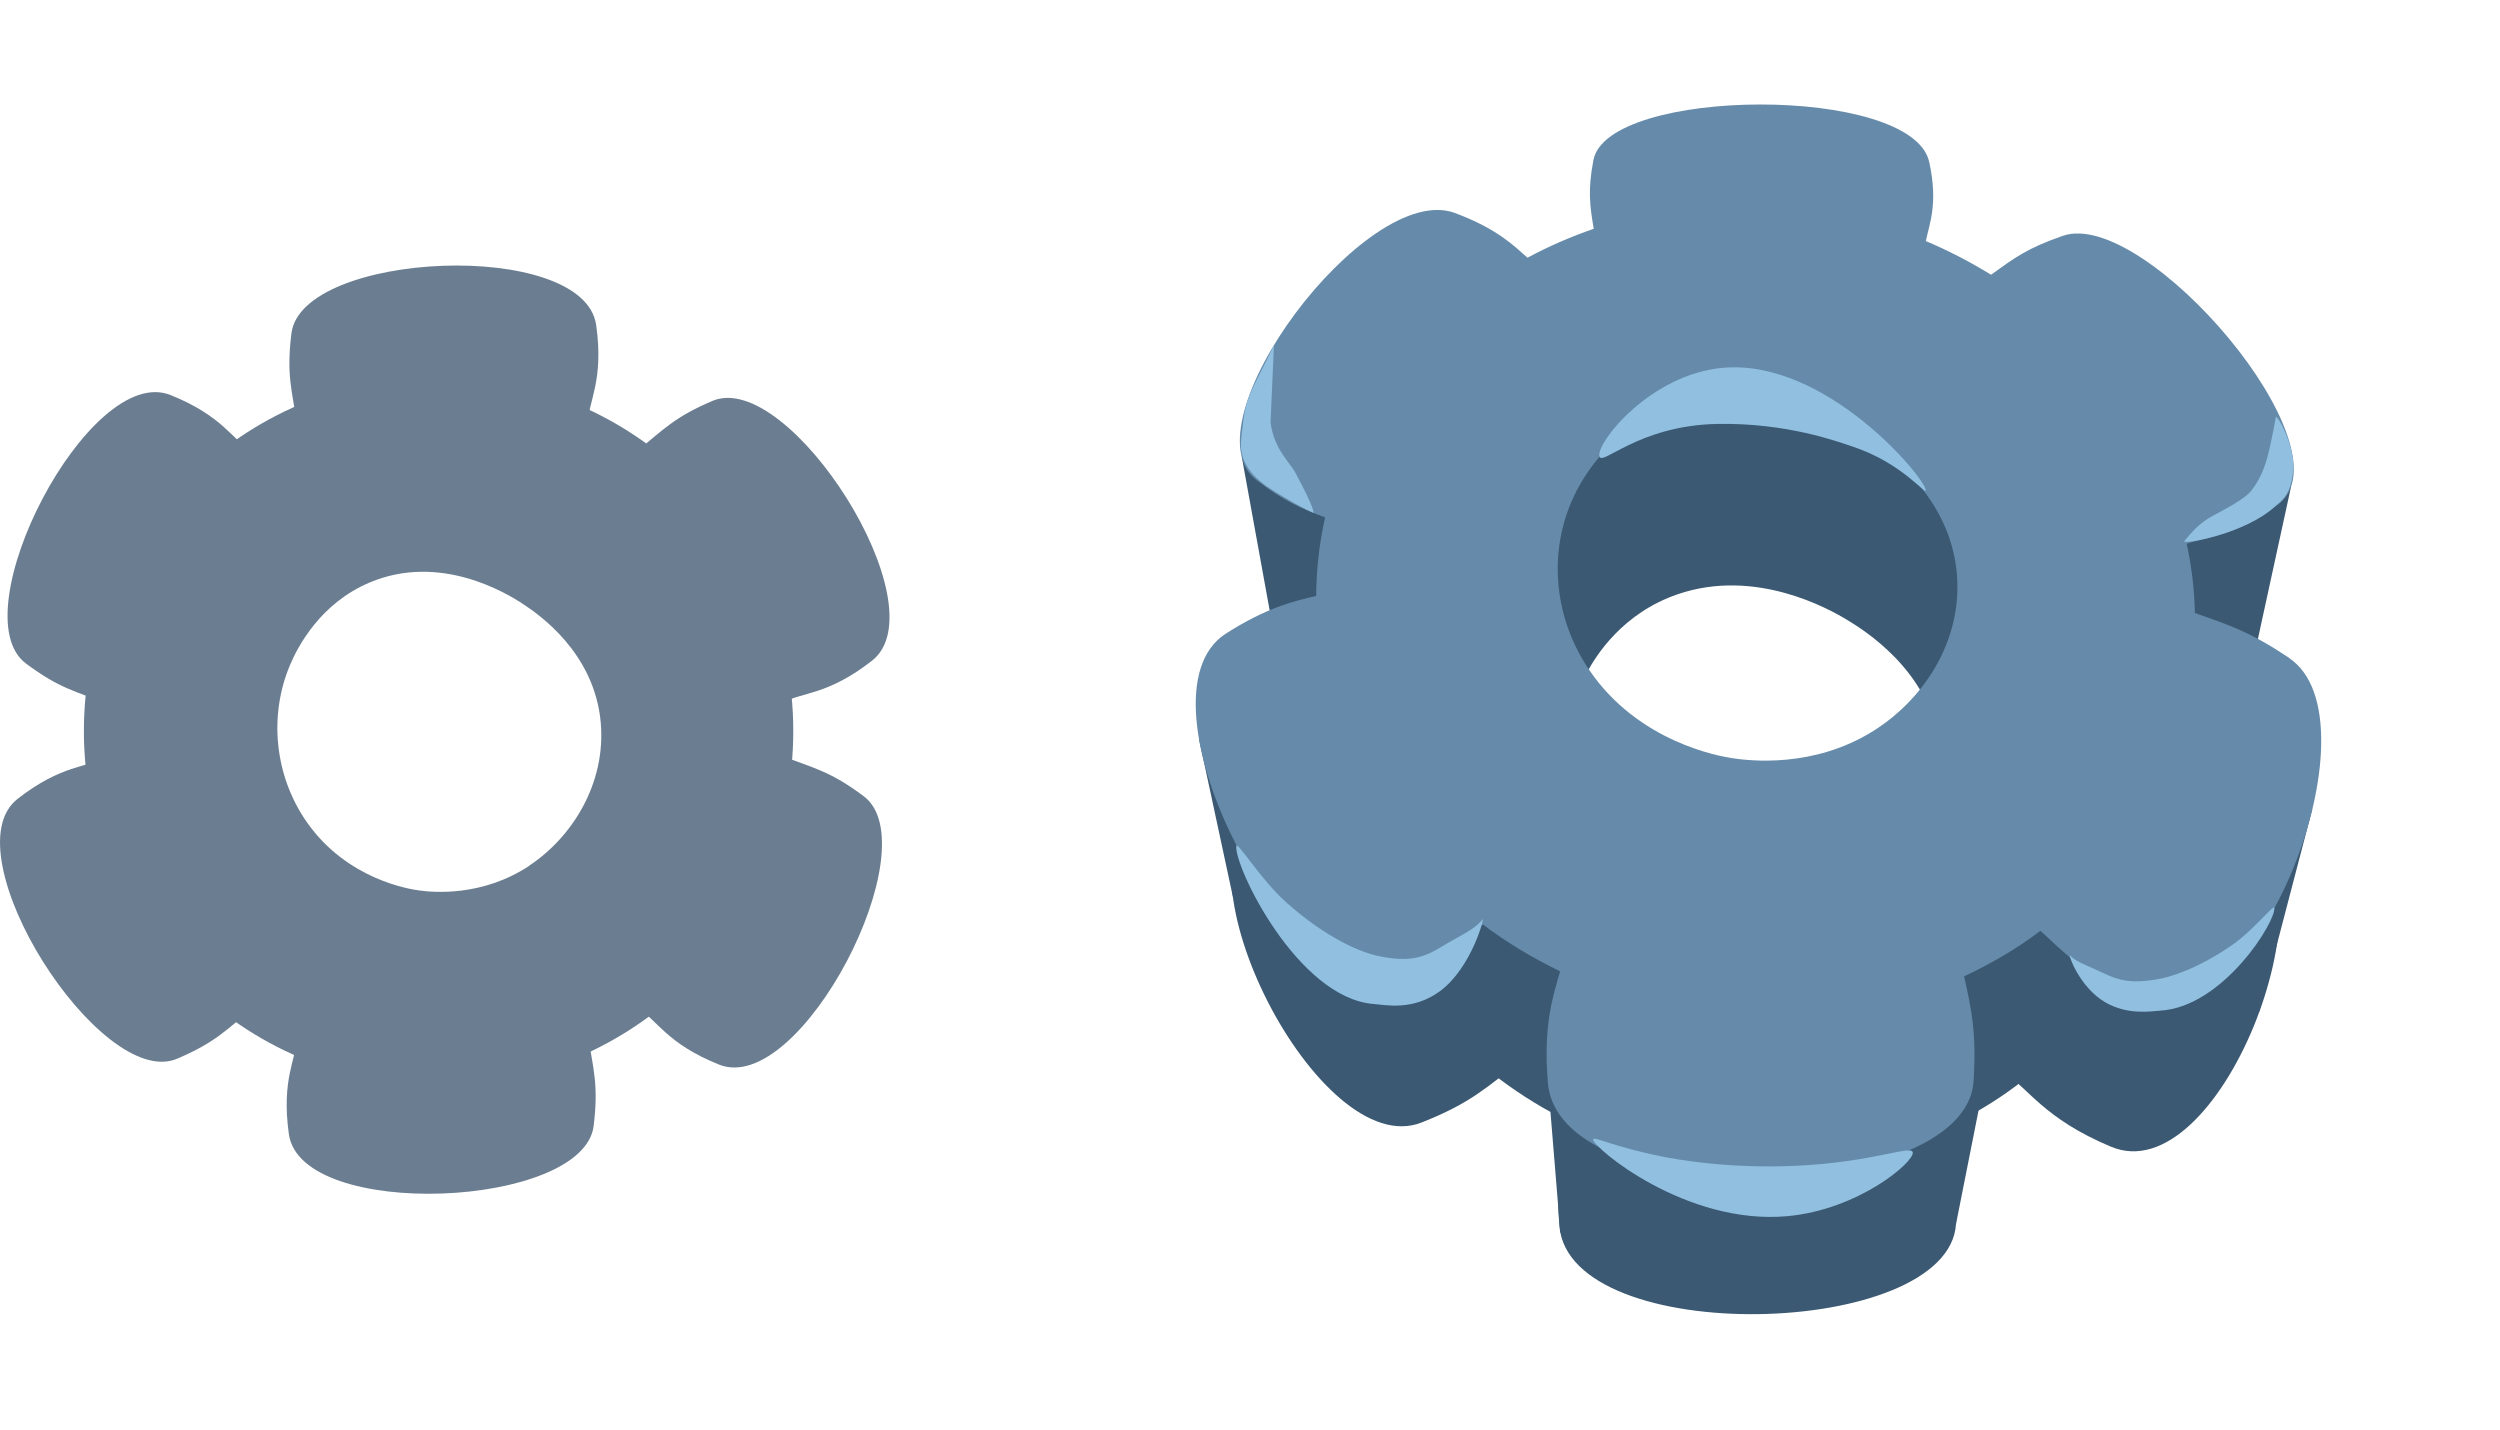
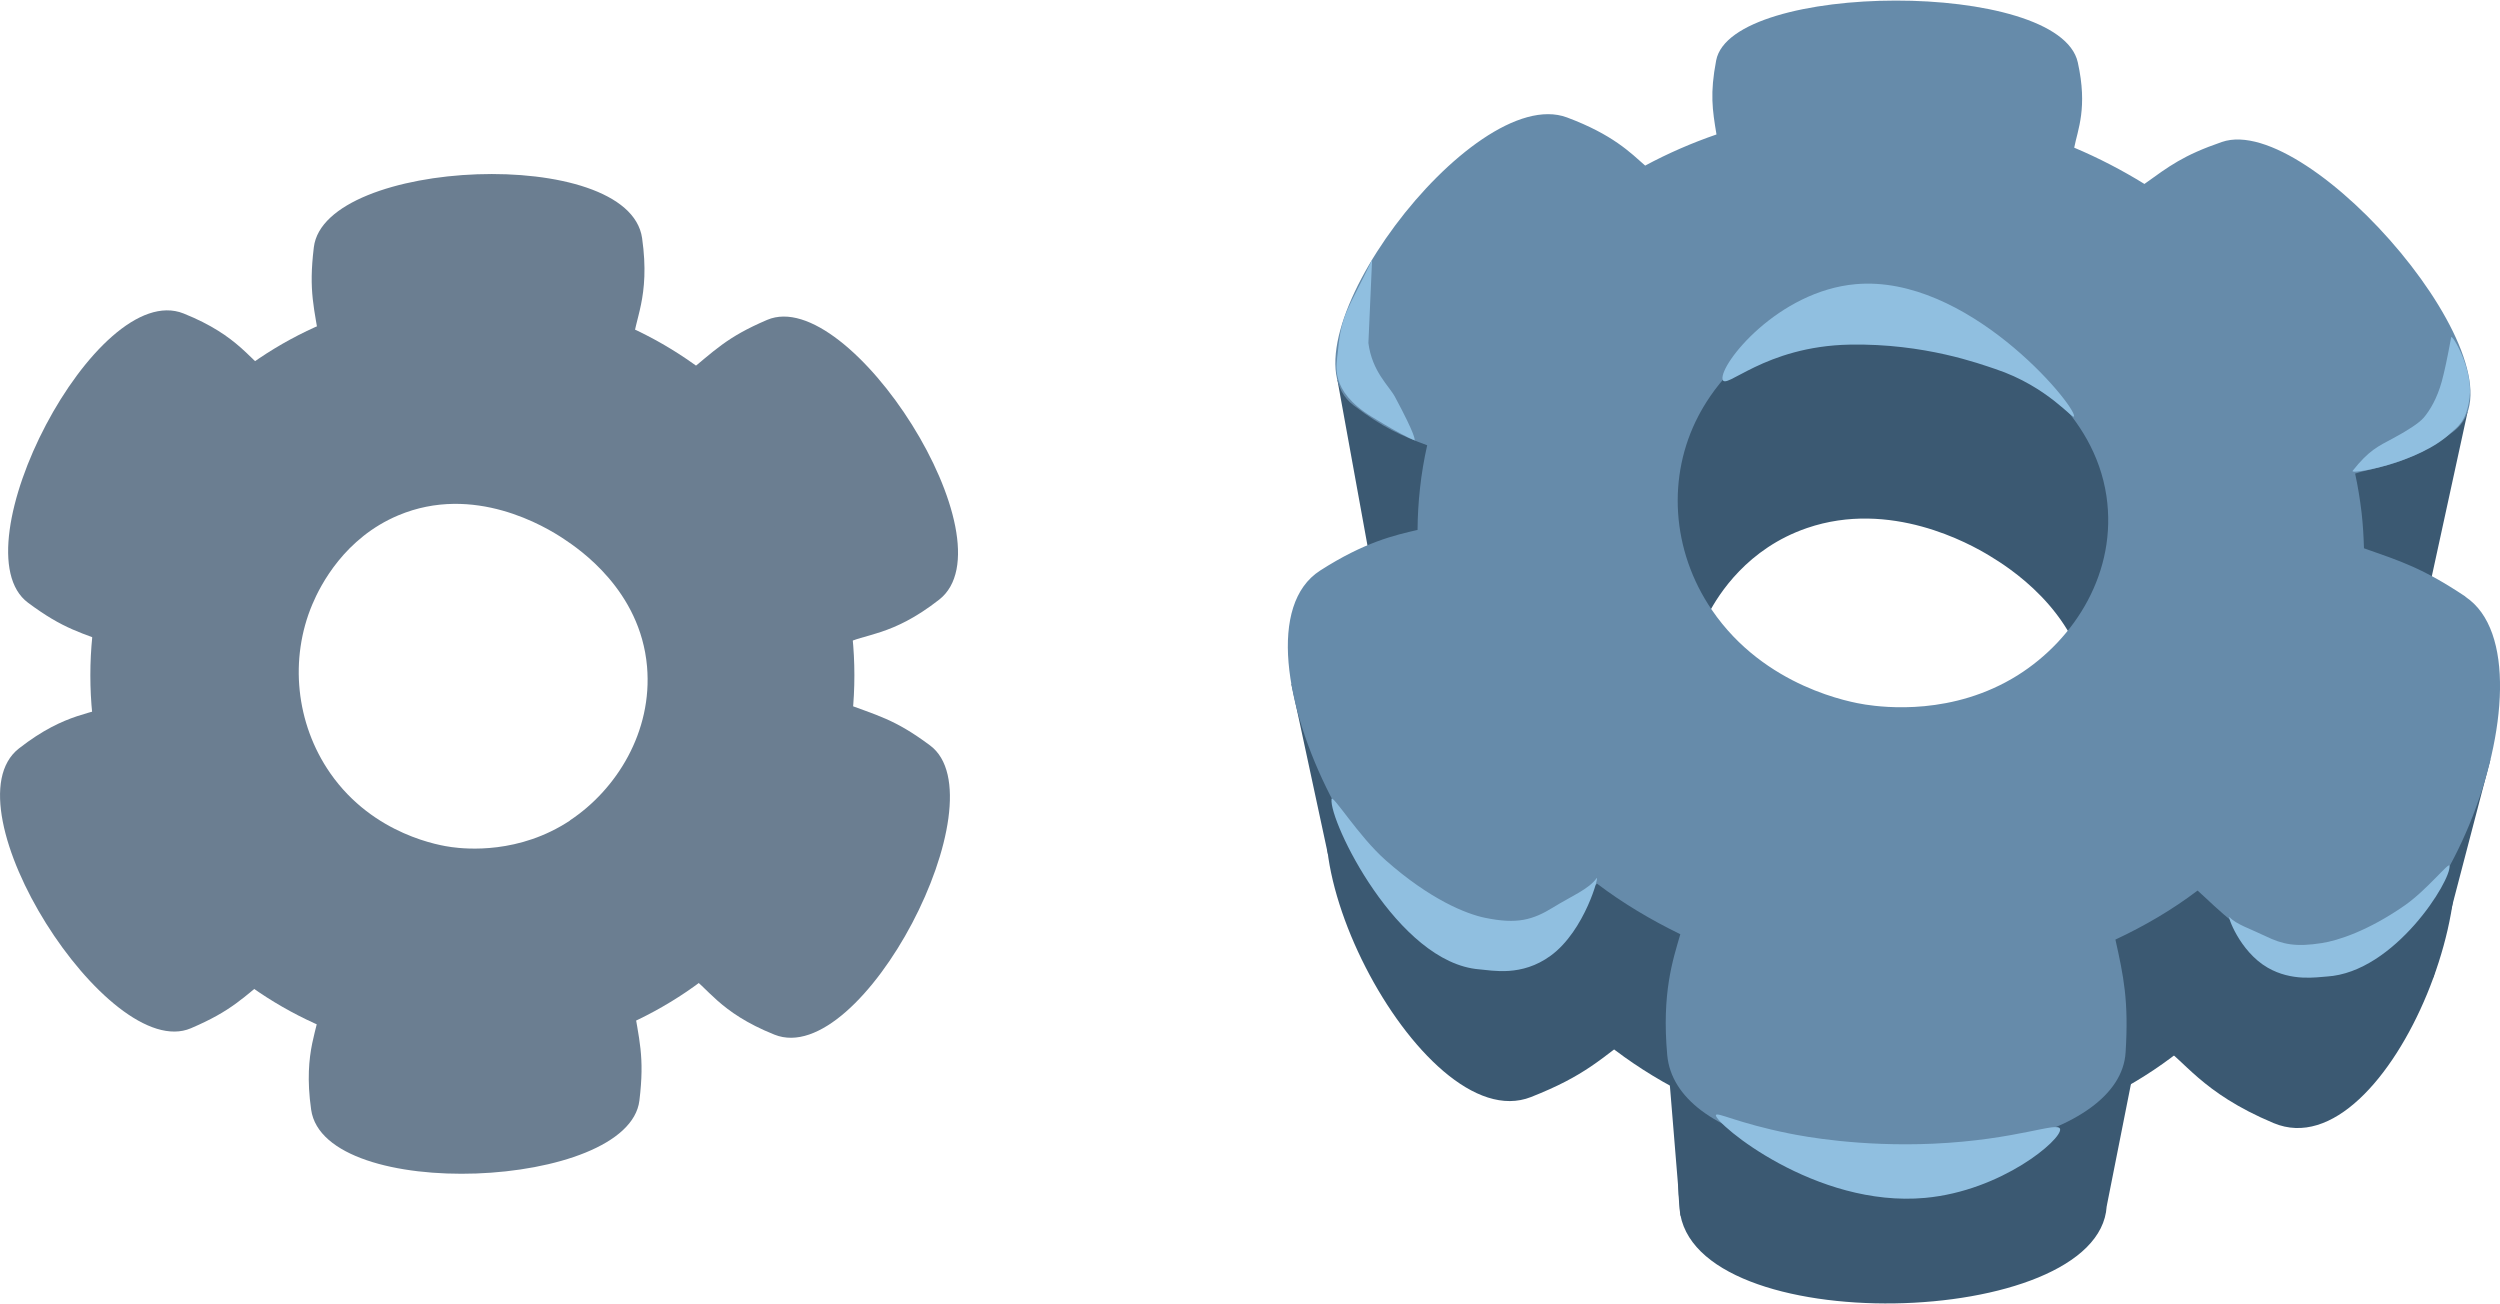
- <svg xmlns="http://www.w3.org/2000/svg" id="Layer_1" data-name="Layer 1" viewBox="0 0 240.49 137.55">
+ <svg xmlns="http://www.w3.org/2000/svg" id="Layer_1" data-name="Layer 1" viewBox="0 0 223.29 116.42">
  <defs>
    <style>
      .cls-1 {
        fill: #6b7e91;
      }

      .cls-2 {
        fill: #668baa;
      }

      .cls-3 {
        fill: #3b5972;
      }

      .cls-4 {
        fill: #90bfe0;
      }
    </style>
  </defs>
  <g>
-     <path class="cls-1" d="m42.19,36.2c-18.84,0-34.12,15.28-34.12,34.12s15.28,34.12,34.12,34.12,34.12-15.28,34.12-34.12-15.28-34.12-34.12-34.12Zm8.73,47.08c-4.54,3.01-9.27,2.56-10.58,2.38-.89-.12-6.97-1.03-10.85-6.61-3.08-4.44-3.65-10.21-1.59-15.08.74-1.76,2.9-5.93,7.67-7.94,6.75-2.84,13.13.99,14.81,2.12,1.32.88,6.81,4.56,7.41,11.37.51,5.84-2.74,11.01-6.88,13.75Z" />
-     <path class="cls-1" d="m28.62,40.99c-.56-3.52-1.07-4.93-.59-8.9.95-7.95,28.14-9.17,29.32-.82.76,5.36-.76,7.33-.77,9.32" />
-     <path class="cls-1" d="m56.52,99.39c.56,3.52,1.07,4.93.59,8.9-.95,7.95-28.14,9.17-29.32.82-.76-5.36.76-7.33.77-9.32" />
-     <path class="cls-1" d="m61.11,43.53c2.77-2.25,3.74-3.39,7.41-4.96,7.36-3.15,22.01,19.79,15.36,24.99-4.26,3.33-6.73,3.01-8.46,3.99" />
-     <path class="cls-1" d="m24.46,96.88c-2.77,2.25-3.74,3.39-7.41,4.96-7.36,3.15-22.01-19.79-15.36-24.99,4.26-3.33,6.73-3.01,8.46-3.99" />
-     <path class="cls-1" d="m75.05,72.66c3.34,1.27,4.81,1.53,8.02,3.92,6.42,4.78-6.07,28.97-13.9,25.83-5.02-2.01-5.98-4.31-7.69-5.32" />
-     <path class="cls-1" d="m10.52,67.75c-3.34-1.27-4.81-1.53-8.02-3.92-6.42-4.78,6.07-28.97,13.9-25.83,5.02,2.01,5.98,4.31,7.69,5.32" />
+     <path class="cls-1" d="m42.19,26.2c-18.84,0-34.12,15.28-34.12,34.12s15.28,34.12,34.12,34.12,34.12-15.28,34.12-34.12-15.28-34.12-34.12-34.12Zm8.73,47.08c-4.54,3.01-9.27,2.56-10.58,2.38-.89-.12-6.97-1.03-10.85-6.61-3.08-4.44-3.65-10.21-1.59-15.08.74-1.76,2.9-5.93,7.67-7.94,6.75-2.84,13.13.99,14.81,2.12,1.32.88,6.81,4.56,7.41,11.37.51,5.84-2.74,11.01-6.88,13.75Z" />
+     <path class="cls-1" d="m28.62,30.99c-.56-3.52-1.07-4.93-.59-8.9.95-7.95,28.14-9.17,29.32-.82.76,5.36-.76,7.33-.77,9.32" />
+     <path class="cls-1" d="m56.52,89.39c.56,3.52,1.07,4.93.59,8.9-.95,7.95-28.14,9.17-29.32.82-.76-5.36.76-7.33.77-9.32" />
+     <path class="cls-1" d="m61.11,33.53c2.77-2.25,3.74-3.39,7.41-4.96,7.36-3.15,22.01,19.79,15.36,24.99-4.26,3.33-6.73,3.01-8.46,3.99" />
+     <path class="cls-1" d="m24.46,86.88c-2.77,2.25-3.74,3.39-7.41,4.96-7.36,3.15-22.01-19.79-15.36-24.99,4.26-3.33,6.73-3.01,8.46-3.99" />
+     <path class="cls-1" d="m75.05,62.66c3.34,1.27,4.81,1.53,8.02,3.92,6.42,4.78-6.07,28.97-13.9,25.83-5.02-2.01-5.98-4.31-7.69-5.32" />
+     <path class="cls-1" d="m10.52,57.75c-3.34-1.27-4.81-1.53-8.02-3.92-6.42-4.78,6.07-28.97,13.9-25.83,5.02,2.01,5.98,4.31,7.69,5.32" />
  </g>
  <g>
    <g>
      <g>
-         <path class="cls-3" d="m168.66,39.15c-19.61-.55-37.1,12.82-39.22,31.66-2.38,21.15,15.14,40.77,39.34,41.35,24.13.57,41.45-18.12,39.02-39.29-2.16-18.86-19.58-33.16-39.15-33.71Zm10.51,47.23c-5.37,3.35-11.07,2.68-12.66,2.43-1.08-.17-8.37-1.41-12.78-7.87-3.39-4.98-3.73-11.15-1.14-16.12.92-1.76,3.49-5.84,8.81-7.66,7.42-2.54,14.46,1.35,16.35,2.51,1.49.91,7.76,4.75,8.8,11.8.93,6.28-2.6,11.91-7.4,14.91Z" />
-         <path class="cls-3" d="m154.36,42.96c-.45-3.12-.92-4.36-.28-7.75,1.26-6.56,28.56-6.77,30.1.16,1.03,4.61-.46,6.29-.39,8.05" />
-         <path class="cls-3" d="m186.81,106.03c.94,4.56,1.68,6.43,1.35,11.72-.7,11.05-37.1,11.98-38.15.22-.64-7.19,1.42-9.72,1.55-12.28" />
-         <path class="cls-3" d="m188.72,46.2c2.78-1.94,3.72-2.93,7.45-4.21,7.36-2.53,25.89,19.07,19.3,24.08-4.34,3.29-7.17,2.88-9.01,3.85" />
-         <path class="cls-3" d="m146.57,101.88c-3.66,2.76-4.99,4.19-9.82,6.1-9.84,3.9-24.37-24.71-15.63-30.32,5.45-3.5,8.29-3.07,10.42-4.08" />
-         <path class="cls-3" d="m206.64,75.32c4.01,1.47,5.74,1.8,9.81,4.5,8.31,5.54-2.98,34.86-13.38,30.49-6.56-2.75-7.98-5.71-10.21-7.03" />
-         <path class="cls-3" d="m132.55,68.18c-3.67-1.41-5.31-1.73-8.65-4.28-6.54-4.99,9.86-26.9,17.78-23.95,5.14,1.92,6.02,3.99,7.78,4.95" />
+         <path class="cls-3" d="m168.66,29.15c-19.61-.55-37.1,12.82-39.22,31.66-2.38,21.15,15.14,40.77,39.34,41.35,24.13.57,41.45-18.12,39.02-39.29-2.16-18.86-19.58-33.16-39.15-33.71Zm10.51,47.23c-5.37,3.35-11.07,2.68-12.66,2.43-1.08-.17-8.37-1.41-12.78-7.87-3.39-4.98-3.73-11.15-1.14-16.12.92-1.76,3.49-5.84,8.81-7.66,7.42-2.54,14.46,1.35,16.35,2.51,1.49.91,7.76,4.75,8.8,11.8.93,6.28-2.6,11.91-7.4,14.91Z" />
+         <path class="cls-3" d="m154.36,32.96c-.45-3.12-.92-4.36-.28-7.75,1.26-6.56,28.56-6.77,30.1.16,1.03,4.61-.46,6.29-.39,8.05" />
+         <path class="cls-3" d="m186.81,96.03c.94,4.56,1.68,6.43,1.35,11.72-.7,11.05-37.1,11.98-38.15.22-.64-7.19,1.42-9.72,1.55-12.28" />
+         <path class="cls-3" d="m188.72,36.2c2.78-1.94,3.72-2.93,7.45-4.21,7.36-2.53,25.89,19.07,19.3,24.08-4.34,3.29-7.17,2.88-9.01,3.85" />
+         <path class="cls-3" d="m146.57,91.88c-3.66,2.76-4.99,4.19-9.82,6.1-9.84,3.9-24.37-24.71-15.63-30.32,5.45-3.5,8.29-3.07,10.42-4.08" />
+         <path class="cls-3" d="m206.64,65.32c4.01,1.47,5.74,1.8,9.81,4.5,8.31,5.54-2.98,34.86-13.38,30.49-6.56-2.75-7.98-5.71-10.21-7.03" />
+         <path class="cls-3" d="m132.55,58.18c-3.67-1.41-5.31-1.73-8.65-4.28-6.54-4.99,9.86-26.9,17.78-23.95,5.14,1.92,6.02,3.99,7.78,4.95" />
      </g>
      <g>
-         <polyline class="cls-3" points="150.1 118.59 148.81 102.85 160.44 110.72" />
-         <polyline class="cls-3" points="188.16 117.75 191.25 102.17 184.14 108.35" />
-         <polyline class="cls-3" points="217.34 97.32 222.44 77.81 213.25 85.96" />
-         <polyline class="cls-3" points="220.4 46.77 216.49 64.73 202.79 46.2" />
-         <polyline class="cls-3" points="118.6 86.27 115.33 71.05 123.58 79.88" />
-         <polyline class="cls-3" points="122.81 62.43 119.45 43.93 132.51 49.08" />
+         <polyline class="cls-3" points="150.1 108.59 148.81 92.85 160.44 100.72" />
+         <polyline class="cls-3" points="188.16 107.75 191.25 92.17 184.14 98.35" />
+         <polyline class="cls-3" points="217.34 87.32 222.44 67.81 213.25 75.96" />
+         <polyline class="cls-3" points="220.4 36.77 216.49 54.73 202.79 36.2" />
+         <polyline class="cls-3" points="118.6 76.27 115.33 61.05 123.58 69.88" />
+         <polyline class="cls-3" points="122.81 52.43 119.45 33.93 132.51 39.08" />
      </g>
    </g>
-     <path class="cls-2" d="m220.2,63.28c-3.83-2.55-5.74-3.14-9.06-4.31-.03-1.05-.09-2.1-.21-3.16-.14-1.19-.33-2.36-.58-3.51,1.97-.64,4.78-.72,8.81-3.78,7.07-5.37-12.81-28.56-20.71-25.84-3.48,1.2-4.7,2.16-6.92,3.75-1.99-1.23-4.09-2.32-6.27-3.24.31-1.61,1.22-3.55.32-7.62-1.65-7.44-30.95-7.22-32.3-.17-.56,2.95-.34,4.39.03,6.61-2.21.76-4.34,1.69-6.37,2.78-1.31-1.15-2.89-2.77-6.98-4.3-8.49-3.17-26.09,20.35-19.08,25.7,2.65,2.02,4.31,2.73,6.59,3.58-.28,1.25-.5,2.53-.64,3.83-.14,1.25-.21,2.49-.22,3.73-2.03.47-4.71,1.07-8.7,3.63-9.38,6.03,6.21,36.73,16.77,32.54,3.89-1.54,5.66-2.79,7.97-4.57,2.28,1.73,4.78,3.22,7.43,4.51-.65,2.25-1.67,5.21-1.17,10.79.18,1.97,1.28,3.61,3.01,4.93,7.56,5.74,27.17,5.37,34.82-.23,1.84-1.35,2.99-3,3.11-4.93.29-4.6-.18-6.81-.91-10.08,2.63-1.23,5.1-2.68,7.34-4.38,1.84,1.63,3.94,4.12,9.56,6.48,11.17,4.69,23.28-26.78,14.36-32.72Zm-68.52-16.1c.98-1.89,3.74-6.27,9.46-8.22,7.96-2.72,15.52,1.45,17.55,2.69,1.6.98,8.33,5.1,9.45,12.66.99,6.74-2.79,12.78-7.94,16.01-5.76,3.6-11.88,2.87-13.59,2.61-1.16-.18-8.98-1.51-13.71-8.45-3.64-5.34-4-11.97-1.22-17.3Z" />
-     <path class="cls-4" d="m153.25,109.6c-.04.76,8.9,8.29,18.7,7.39,6.85-.63,12.22-5.22,12.05-6.14-.14-.74-3.78.96-11.33,1.3-6.58.29-11.56-.65-12.85-.91-4.65-.93-6.54-1.98-6.56-1.63Z" />
-     <path class="cls-4" d="m185.25,47.16c0-1.12-9.57-12.65-19.5-11.78-6.94.61-12.14,7.11-11.9,8.49.19,1.09,3.71-2.95,11.38-3.09,6.69-.12,11.62,1.73,12.96,2.17,4.8,1.59,7.07,4.72,7.06,4.21Z" />
-     <path class="cls-4" d="m122.55,33.2c-2.23,4.66-2.73,4.77-3.06,8.24-.11,1.17-.79,3.42,2.99,5.76,3.25,2.01,4.28,2.31,3.86,2.07,0,0,.19-.22-1.75-3.83-.53-.98-2.04-2.25-2.37-4.8" />
-     <path class="cls-4" d="m118.93,81.38c-.25,1.91,5.88,14.63,13.21,15.2,1.15.09,3.76.68,6.36-1.22,3.08-2.25,4.39-7.33,4.1-6.92-.7.98-2.25,1.6-3.85,2.59-1.87,1.15-3.25,1.53-6.09.95-1.69-.34-4.93-1.64-8.88-5.13-2.46-2.17-4.79-6-4.86-5.47Z" />
-     <path class="cls-4" d="m218.78,87.32c.21,1.24-4.88,9.53-10.96,9.9-.95.06-3.12.45-5.28-.79-2.55-1.47-3.65-4.77-3.4-4.51.58.64,1.86,1.04,3.2,1.69,1.55.75,2.7.99,5.05.62,1.4-.22,4.09-1.07,7.36-3.34,2.04-1.42,3.97-3.91,4.03-3.57Z" />
-     <path class="cls-4" d="m210.13,52.06c-.29.36,5.9-.7,8.71-3.34.62-.58,1.44-.99,1.73-3.19.34-2.6-1.58-5.72-1.64-5.41q-.49,2.68-.84,3.95c-.42,1.52-1.06,2.58-1.6,3.22-.42.5-1.52,1.2-2.7,1.83-1.4.75-2.2,1.09-3.66,2.93Z" />
+     <path class="cls-2" d="m220.2,53.28c-3.83-2.55-5.74-3.14-9.06-4.31-.03-1.05-.09-2.1-.21-3.16-.14-1.19-.33-2.36-.58-3.51,1.97-.64,4.78-.72,8.81-3.78,7.07-5.37-12.81-28.56-20.71-25.84-3.48,1.2-4.7,2.16-6.92,3.75-1.99-1.23-4.09-2.32-6.27-3.24.31-1.61,1.22-3.55.32-7.62-1.65-7.44-30.95-7.22-32.3-.17-.56,2.95-.34,4.39.03,6.61-2.21.76-4.34,1.69-6.37,2.78-1.31-1.15-2.89-2.77-6.98-4.3-8.49-3.17-26.09,20.35-19.08,25.7,2.65,2.02,4.31,2.73,6.59,3.58-.28,1.25-.5,2.53-.64,3.83-.14,1.25-.21,2.49-.22,3.73-2.03.47-4.71,1.07-8.7,3.63-9.38,6.03,6.21,36.73,16.77,32.54,3.89-1.54,5.66-2.79,7.97-4.57,2.28,1.73,4.78,3.22,7.43,4.51-.65,2.25-1.67,5.21-1.17,10.79.18,1.97,1.28,3.61,3.01,4.93,7.56,5.74,27.17,5.37,34.82-.23,1.84-1.35,2.99-3,3.11-4.93.29-4.6-.18-6.81-.91-10.08,2.63-1.23,5.1-2.68,7.34-4.38,1.84,1.63,3.94,4.12,9.56,6.48,11.17,4.69,23.28-26.78,14.36-32.72Zm-68.52-16.1c.98-1.89,3.74-6.27,9.46-8.22,7.96-2.72,15.52,1.45,17.55,2.69,1.6.98,8.33,5.1,9.45,12.66.99,6.74-2.79,12.78-7.94,16.01-5.76,3.6-11.88,2.87-13.59,2.61-1.16-.18-8.98-1.51-13.71-8.45-3.64-5.34-4-11.97-1.22-17.3Z" />
+     <path class="cls-4" d="m153.25,99.6c-.04.76,8.9,8.29,18.7,7.39,6.85-.63,12.22-5.22,12.05-6.14-.14-.74-3.78.96-11.33,1.3-6.58.29-11.56-.65-12.85-.91-4.65-.93-6.54-1.98-6.56-1.63Z" />
+     <path class="cls-4" d="m185.25,37.16c0-1.12-9.57-12.65-19.5-11.78-6.94.61-12.14,7.11-11.9,8.49.19,1.09,3.71-2.95,11.38-3.09,6.69-.12,11.62,1.73,12.96,2.17,4.8,1.59,7.07,4.72,7.06,4.21Z" />
+     <path class="cls-4" d="m122.55,23.2c-2.23,4.66-2.73,4.77-3.06,8.24-.11,1.17-.79,3.42,2.99,5.76,3.25,2.01,4.28,2.31,3.86,2.07,0,0,.19-.22-1.75-3.83-.53-.98-2.04-2.25-2.37-4.8" />
+     <path class="cls-4" d="m118.93,71.38c-.25,1.91,5.88,14.63,13.21,15.2,1.15.09,3.76.68,6.36-1.22,3.08-2.25,4.39-7.33,4.1-6.92-.7.98-2.25,1.6-3.85,2.59-1.87,1.15-3.25,1.53-6.09.95-1.69-.34-4.93-1.64-8.88-5.13-2.46-2.17-4.79-6-4.86-5.47Z" />
+     <path class="cls-4" d="m218.78,77.32c.21,1.24-4.88,9.53-10.96,9.9-.95.06-3.12.45-5.28-.79-2.55-1.47-3.65-4.77-3.4-4.51.58.64,1.86,1.04,3.2,1.69,1.55.75,2.7.99,5.05.62,1.4-.22,4.09-1.07,7.36-3.34,2.04-1.42,3.97-3.91,4.03-3.57Z" />
+     <path class="cls-4" d="m210.13,42.06c-.29.36,5.9-.7,8.71-3.34.62-.58,1.44-.99,1.73-3.19.34-2.6-1.58-5.72-1.64-5.41q-.49,2.68-.84,3.95c-.42,1.52-1.06,2.58-1.6,3.22-.42.5-1.52,1.2-2.7,1.83-1.4.75-2.2,1.09-3.66,2.93Z" />
  </g>
</svg>
